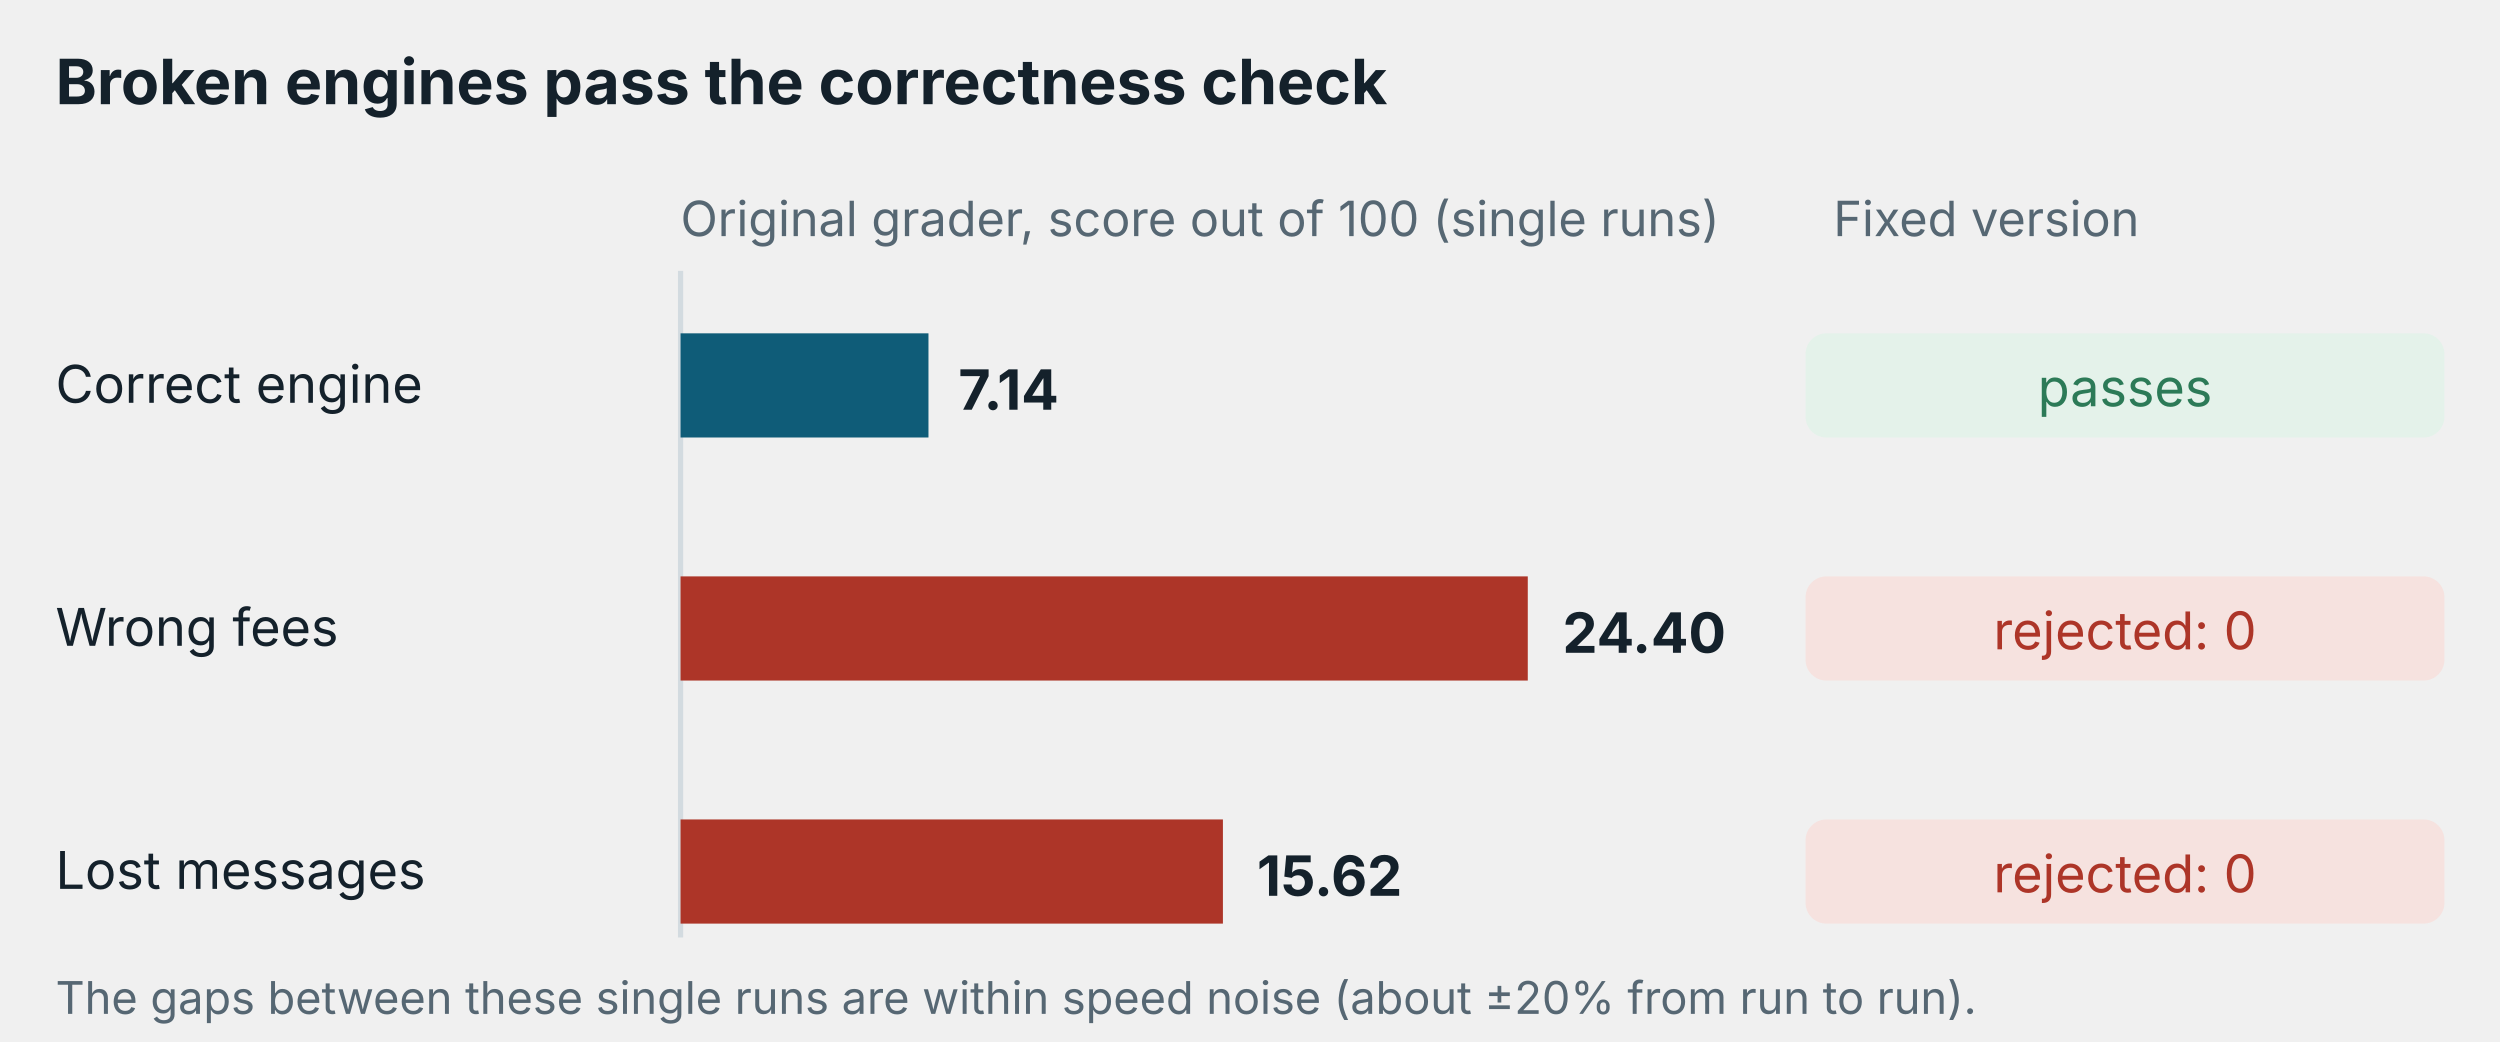
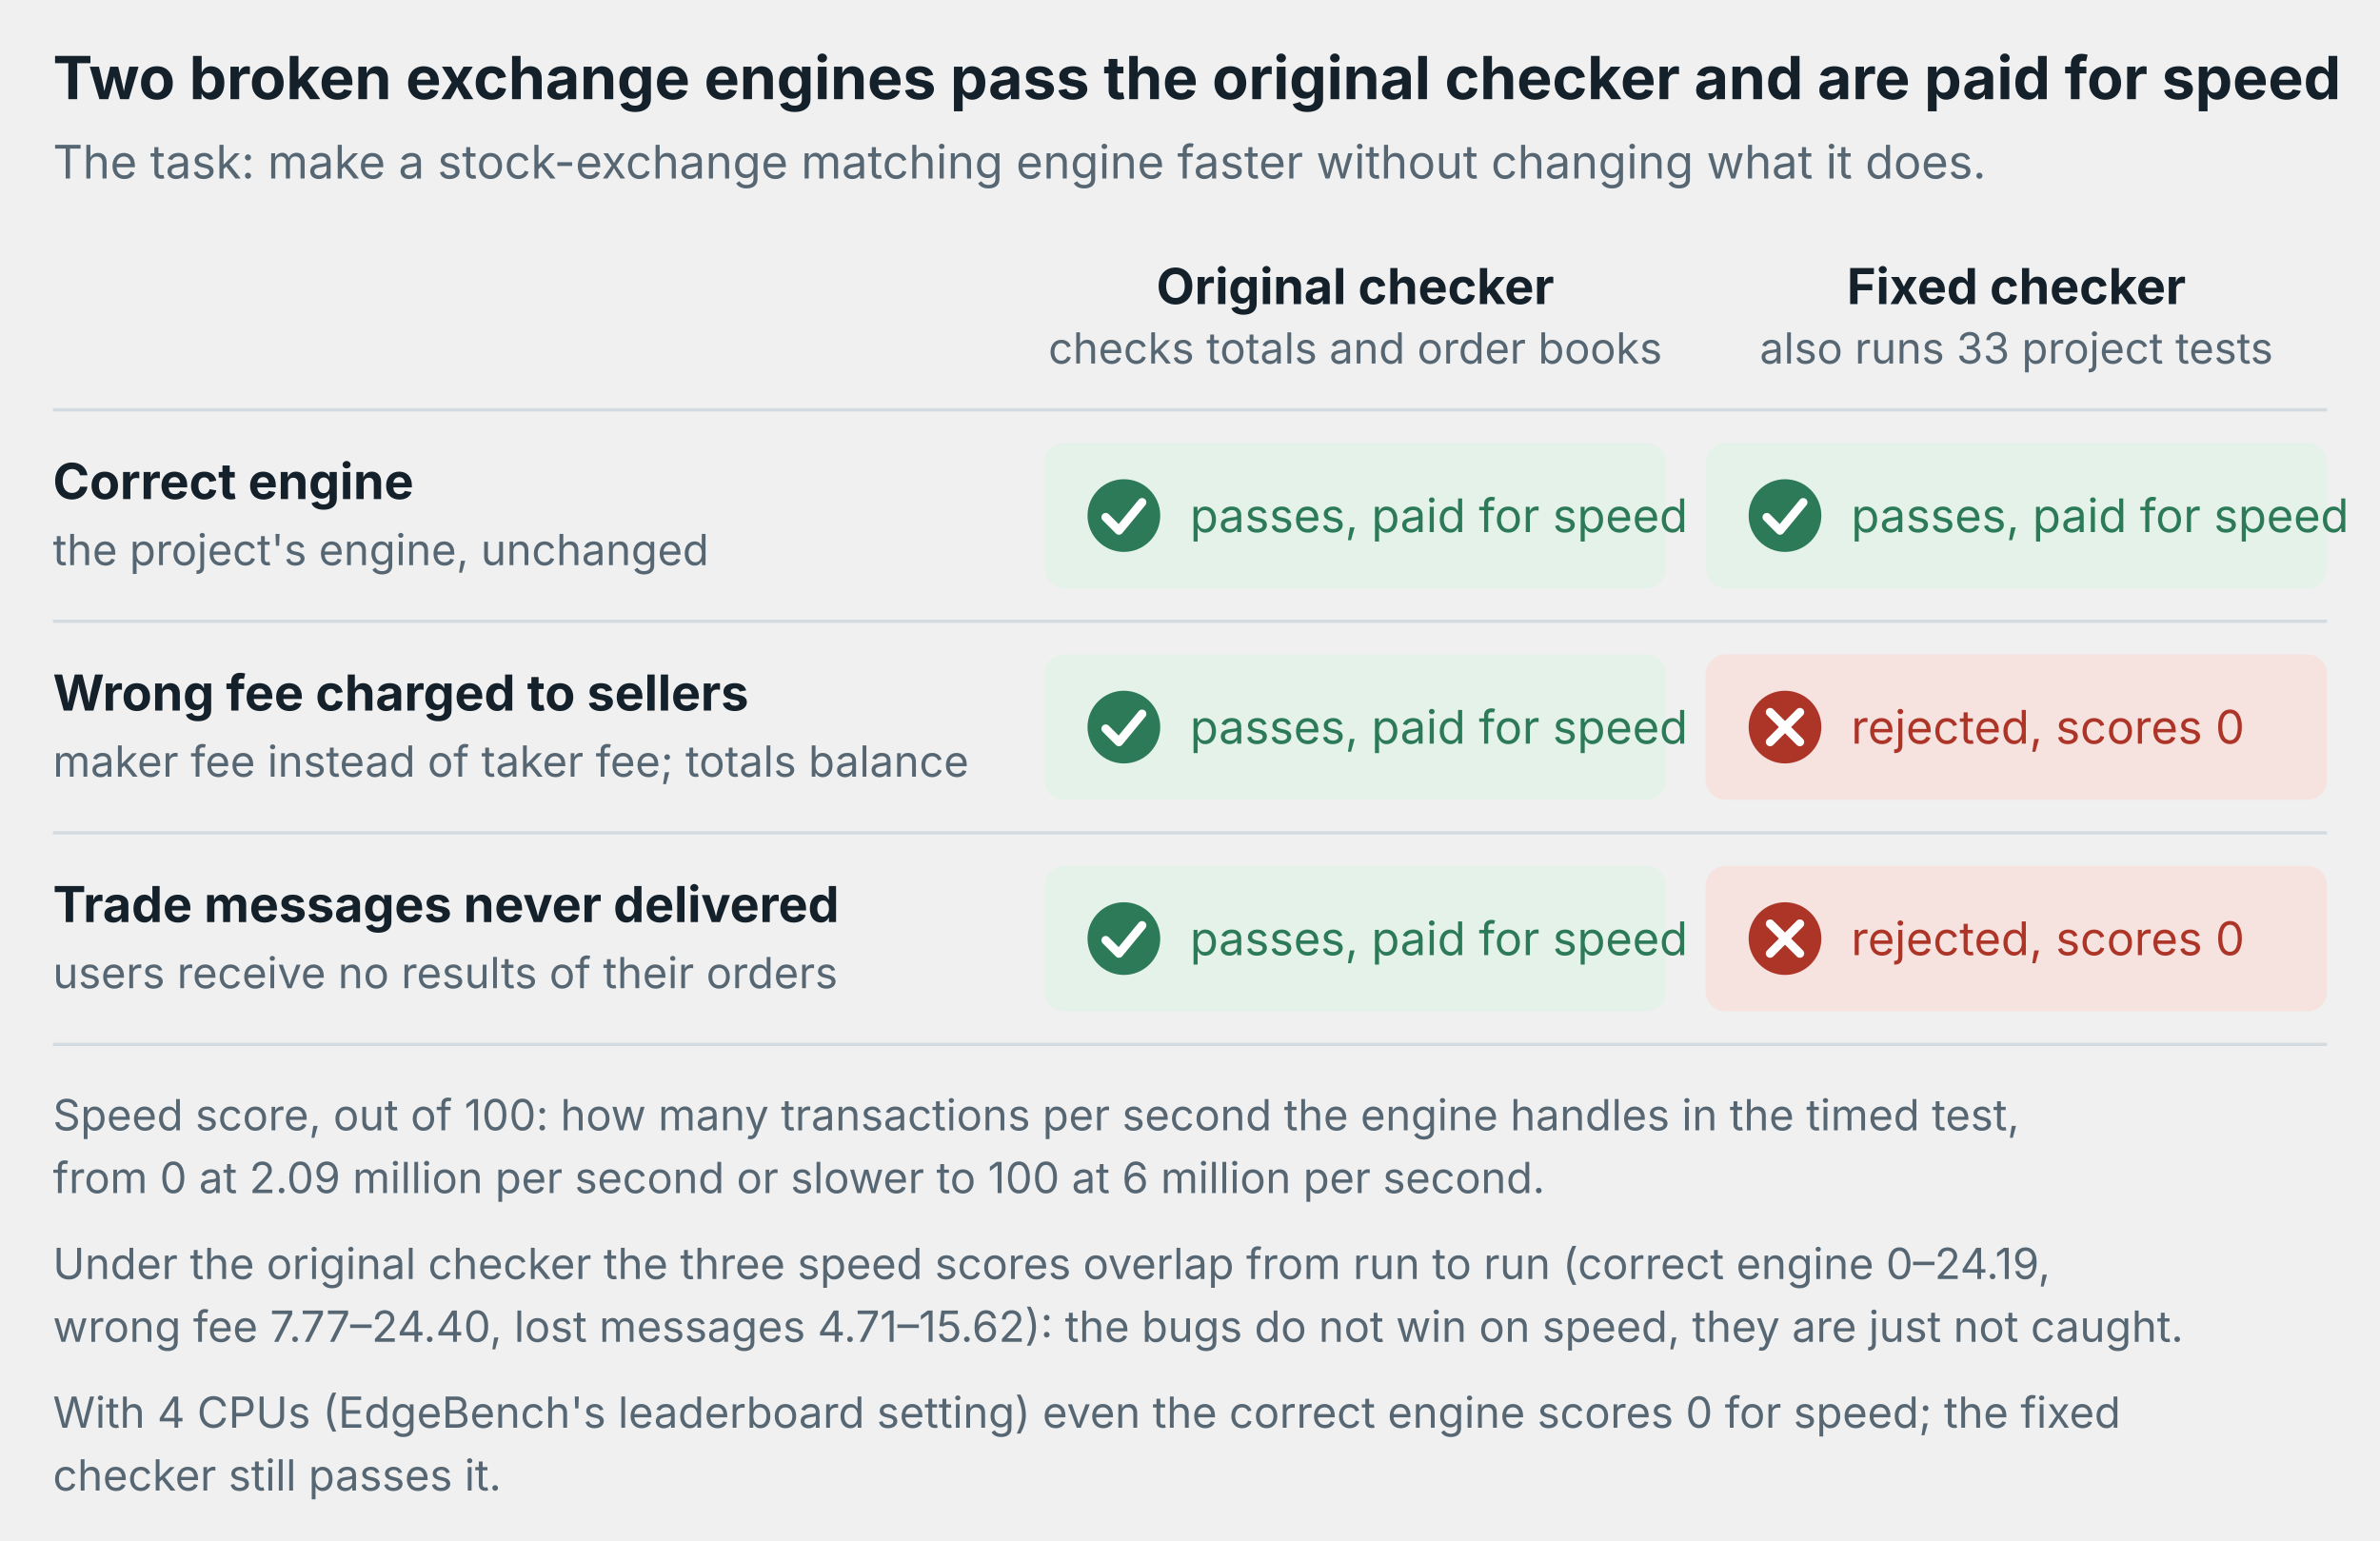
- <svg xmlns="http://www.w3.org/2000/svg" viewBox="0 0 720 300" role="img">
+ <svg xmlns="http://www.w3.org/2000/svg" viewBox="0 0 720 466" role="img">
  <style>
  .ink{fill:#14212b} .muted{fill:#566773} .rule{stroke:#d3dbe0} .bg{fill:#ffffff}
  .good{fill:#2c7a57} .bad{fill:#ad3528} .warn{fill:#9a6510} .acc{fill:#0f5c78}
-   .goodS{stroke:#2c7a57} .badS{stroke:#ad3528} .accS{stroke:#0f5c78} .inkS{stroke:#14212b}
+   .goodS{stroke:#2c7a57} .badS{stroke:#ad3528} .accS{stroke:#0f5c78} .inkS{stroke:#14212b} .markS{stroke:#ffffff}
  .goodBg{fill:#e4f2ea} .badBg{fill:#f6e2df} .warnBg{fill:#f6ecda} .accBg{fill:#e3eff4}
  text{font-family:"IBM Plex Sans",system-ui,-apple-system,"Segoe UI",sans-serif}
  @media (prefers-color-scheme: dark){
    .ink{fill:#e2e9ed} .muted{fill:#95a6b1} .rule{stroke:#2a3843} .bg{fill:#152029}
    .good{fill:#6cc79a} .bad{fill:#f08a7c} .warn{fill:#e0a64a} .acc{fill:#6cb6d3}
-     .goodS{stroke:#6cc79a} .badS{stroke:#f08a7c} .accS{stroke:#6cb6d3} .inkS{stroke:#e2e9ed}
+     .goodS{stroke:#6cc79a} .badS{stroke:#f08a7c} .accS{stroke:#6cb6d3} .inkS{stroke:#e2e9ed} .markS{stroke:#152029}
    .goodBg{fill:#15302a} .badBg{fill:#3a1f1c} .warnBg{fill:#352a16} .accBg{fill:#16303c}
  }
</style>
-   <text x="16" y="30" font-size="18" font-weight="700" class="ink">Broken engines pass the correctness check</text>
-   <text x="196" y="68" font-size="14" class="muted">Original grader, score out of 100 (single runs)</text>
-   <text x="528" y="68" font-size="14" class="muted">Fixed version</text>
-   <line x1="196" y1="78" x2="196" y2="270" class="rule" stroke-width="1.5" />
-   <text x="16" y="116" font-size="15" class="ink">Correct engine</text>
-   <rect x="196" y="96" width="71.4" height="30" class="acc" />
-   <text x="276" y="118" font-size="16" font-weight="700" class="ink">7.14</text>
-   <rect x="520" y="96" width="184" height="30" rx="6" class="goodBg" />
-   <text x="612" y="117" font-size="15" text-anchor="middle" class="good">passes</text>
-   <text x="16" y="186" font-size="15" class="ink">Wrong fees</text>
-   <rect x="196" y="166" width="244" height="30" class="bad" />
-   <text x="450" y="188" font-size="16" font-weight="700" class="ink">24.40</text>
-   <rect x="520" y="166" width="184" height="30" rx="6" class="badBg" />
-   <text x="612" y="187" font-size="15" text-anchor="middle" class="bad">rejected: 0</text>
-   <text x="16" y="256" font-size="15" class="ink">Lost messages</text>
-   <rect x="196" y="236" width="156.2" height="30" class="bad" />
-   <text x="362" y="258" font-size="16" font-weight="700" class="ink">15.62</text>
-   <rect x="520" y="236" width="184" height="30" rx="6" class="badBg" />
-   <text x="612" y="257" font-size="15" text-anchor="middle" class="bad">rejected: 0</text>
-   <text x="16" y="292" font-size="13" class="muted">The gaps between these single runs are within speed noise (about ±20% from run to run).</text>
+   <text x="16" y="30" font-size="18" font-weight="700" class="ink">Two broken exchange engines pass the original checker and are paid for speed</text>
+   <text x="16" y="54" font-size="14" class="muted">The task: make a stock-exchange matching engine faster without changing what it does.</text>
+   <text x="410.0" y="92" font-size="15" font-weight="700" text-anchor="middle" class="ink">Original checker</text>
+   <text x="410.0" y="110" font-size="13" text-anchor="middle" class="muted">checks totals and order books</text>
+   <text x="610.0" y="92" font-size="15" font-weight="700" text-anchor="middle" class="ink">Fixed checker</text>
+   <text x="610.0" y="110" font-size="13" text-anchor="middle" class="muted">also runs 33 project tests</text>
+   <line x1="16" y1="124" x2="704" y2="124" class="rule" stroke-width="1" />
+   <text x="16" y="151" font-size="15" font-weight="700" class="ink">Correct engine</text>
+   <text x="16" y="171" font-size="13" class="muted">the project's engine, unchanged</text>
+   <rect x="316" y="134" width="188" height="44" rx="6" class="goodBg" />
+   <g transform="translate(340,156)">
+     <circle r="11" class="good" />
+     <path d="M-5.5 0.5 L-1.5 4.5 L5.5 -4" fill="none" class="markS" stroke-width="2.6" stroke-linecap="round" stroke-linejoin="round" />
+   </g>
+   <text x="360" y="161" font-size="14" class="good">passes, paid for speed</text>
+   <rect x="516" y="134" width="188" height="44" rx="6" class="goodBg" />
+   <g transform="translate(540,156)">
+     <circle r="11" class="good" />
+     <path d="M-5.5 0.5 L-1.5 4.5 L5.5 -4" fill="none" class="markS" stroke-width="2.6" stroke-linecap="round" stroke-linejoin="round" />
+   </g>
+   <text x="560" y="161" font-size="14" class="good">passes, paid for speed</text>
+   <line x1="16" y1="188" x2="704" y2="188" class="rule" stroke-width="1" />
+   <text x="16" y="215" font-size="15" font-weight="700" class="ink">Wrong fee charged to sellers</text>
+   <text x="16" y="235" font-size="13" class="muted">maker fee instead of taker fee; totals balance</text>
+   <rect x="316" y="198" width="188" height="44" rx="6" class="goodBg" />
+   <g transform="translate(340,220)">
+     <circle r="11" class="good" />
+     <path d="M-5.5 0.5 L-1.5 4.5 L5.5 -4" fill="none" class="markS" stroke-width="2.6" stroke-linecap="round" stroke-linejoin="round" />
+   </g>
+   <text x="360" y="225" font-size="14" class="good">passes, paid for speed</text>
+   <rect x="516" y="198" width="188" height="44" rx="6" class="badBg" />
+   <g transform="translate(540,220)">
+     <circle r="11" class="bad" />
+     <path d="M-4.5 -4.5 L4.5 4.5 M4.5 -4.5 L-4.5 4.5" fill="none" class="markS" stroke-width="2.6" stroke-linecap="round" stroke-linejoin="round" />
+   </g>
+   <text x="560" y="225" font-size="14" class="bad">rejected, scores 0</text>
+   <line x1="16" y1="252" x2="704" y2="252" class="rule" stroke-width="1" />
+   <text x="16" y="279" font-size="15" font-weight="700" class="ink">Trade messages never delivered</text>
+   <text x="16" y="299" font-size="13" class="muted">users receive no results of their orders</text>
+   <rect x="316" y="262" width="188" height="44" rx="6" class="goodBg" />
+   <g transform="translate(340,284)">
+     <circle r="11" class="good" />
+     <path d="M-5.5 0.5 L-1.5 4.5 L5.5 -4" fill="none" class="markS" stroke-width="2.6" stroke-linecap="round" stroke-linejoin="round" />
+   </g>
+   <text x="360" y="289" font-size="14" class="good">passes, paid for speed</text>
+   <rect x="516" y="262" width="188" height="44" rx="6" class="badBg" />
+   <g transform="translate(540,284)">
+     <circle r="11" class="bad" />
+     <path d="M-4.5 -4.5 L4.5 4.5 M4.5 -4.5 L-4.5 4.5" fill="none" class="markS" stroke-width="2.6" stroke-linecap="round" stroke-linejoin="round" />
+   </g>
+   <text x="560" y="289" font-size="14" class="bad">rejected, scores 0</text>
+   <line x1="16" y1="316" x2="704" y2="316" class="rule" stroke-width="1" />
+   <text x="16" y="342" font-size="13" class="muted">Speed score, out of 100: how many transactions per second the engine handles in the timed test,</text>
+   <text x="16" y="361" font-size="13" class="muted">from 0 at 2.09 million per second or slower to 100 at 6 million per second.</text>
+   <text x="16" y="387" font-size="13" class="muted">Under the original checker the three speed scores overlap from run to run (correct engine 0–24.19,</text>
+   <text x="16" y="406" font-size="13" class="muted">wrong fee 7.77–24.40, lost messages 4.71–15.62): the bugs do not win on speed, they are just not caught.</text>
+   <text x="16" y="432" font-size="13" class="muted">With 4 CPUs (EdgeBench's leaderboard setting) even the correct engine scores 0 for speed; the fixed</text>
+   <text x="16" y="451" font-size="13" class="muted">checker still passes it.</text>
</svg>
